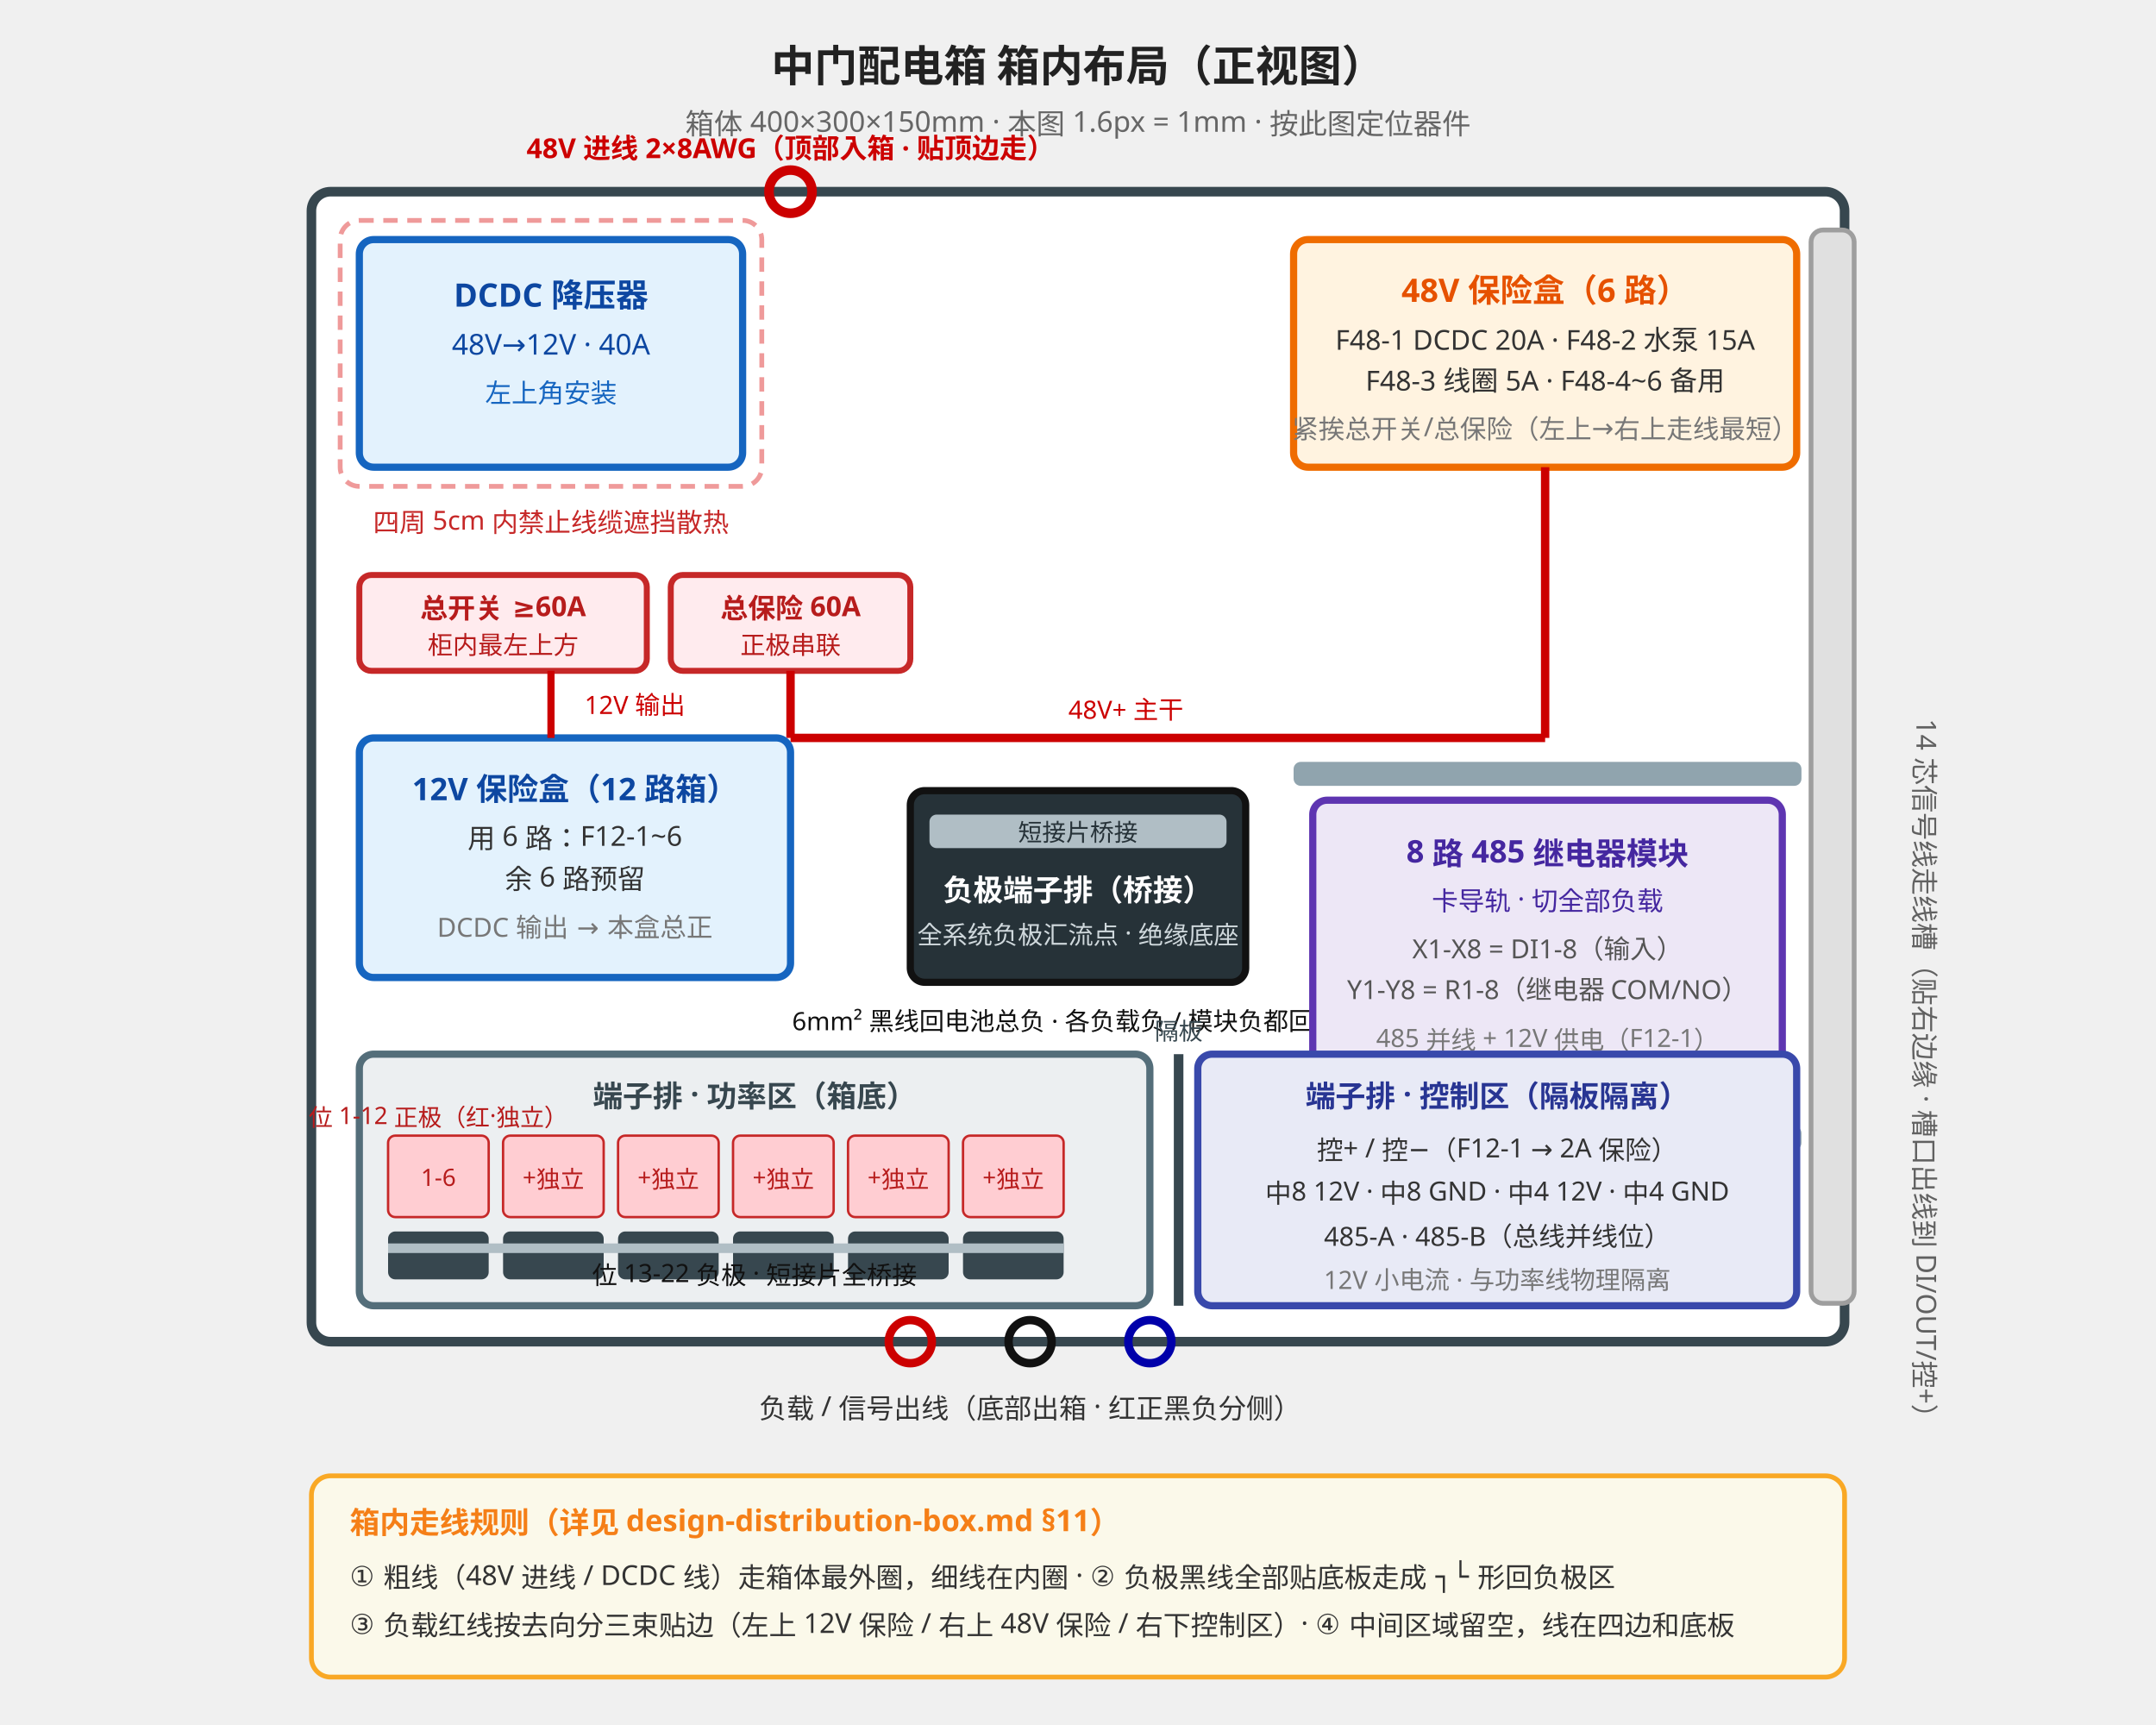
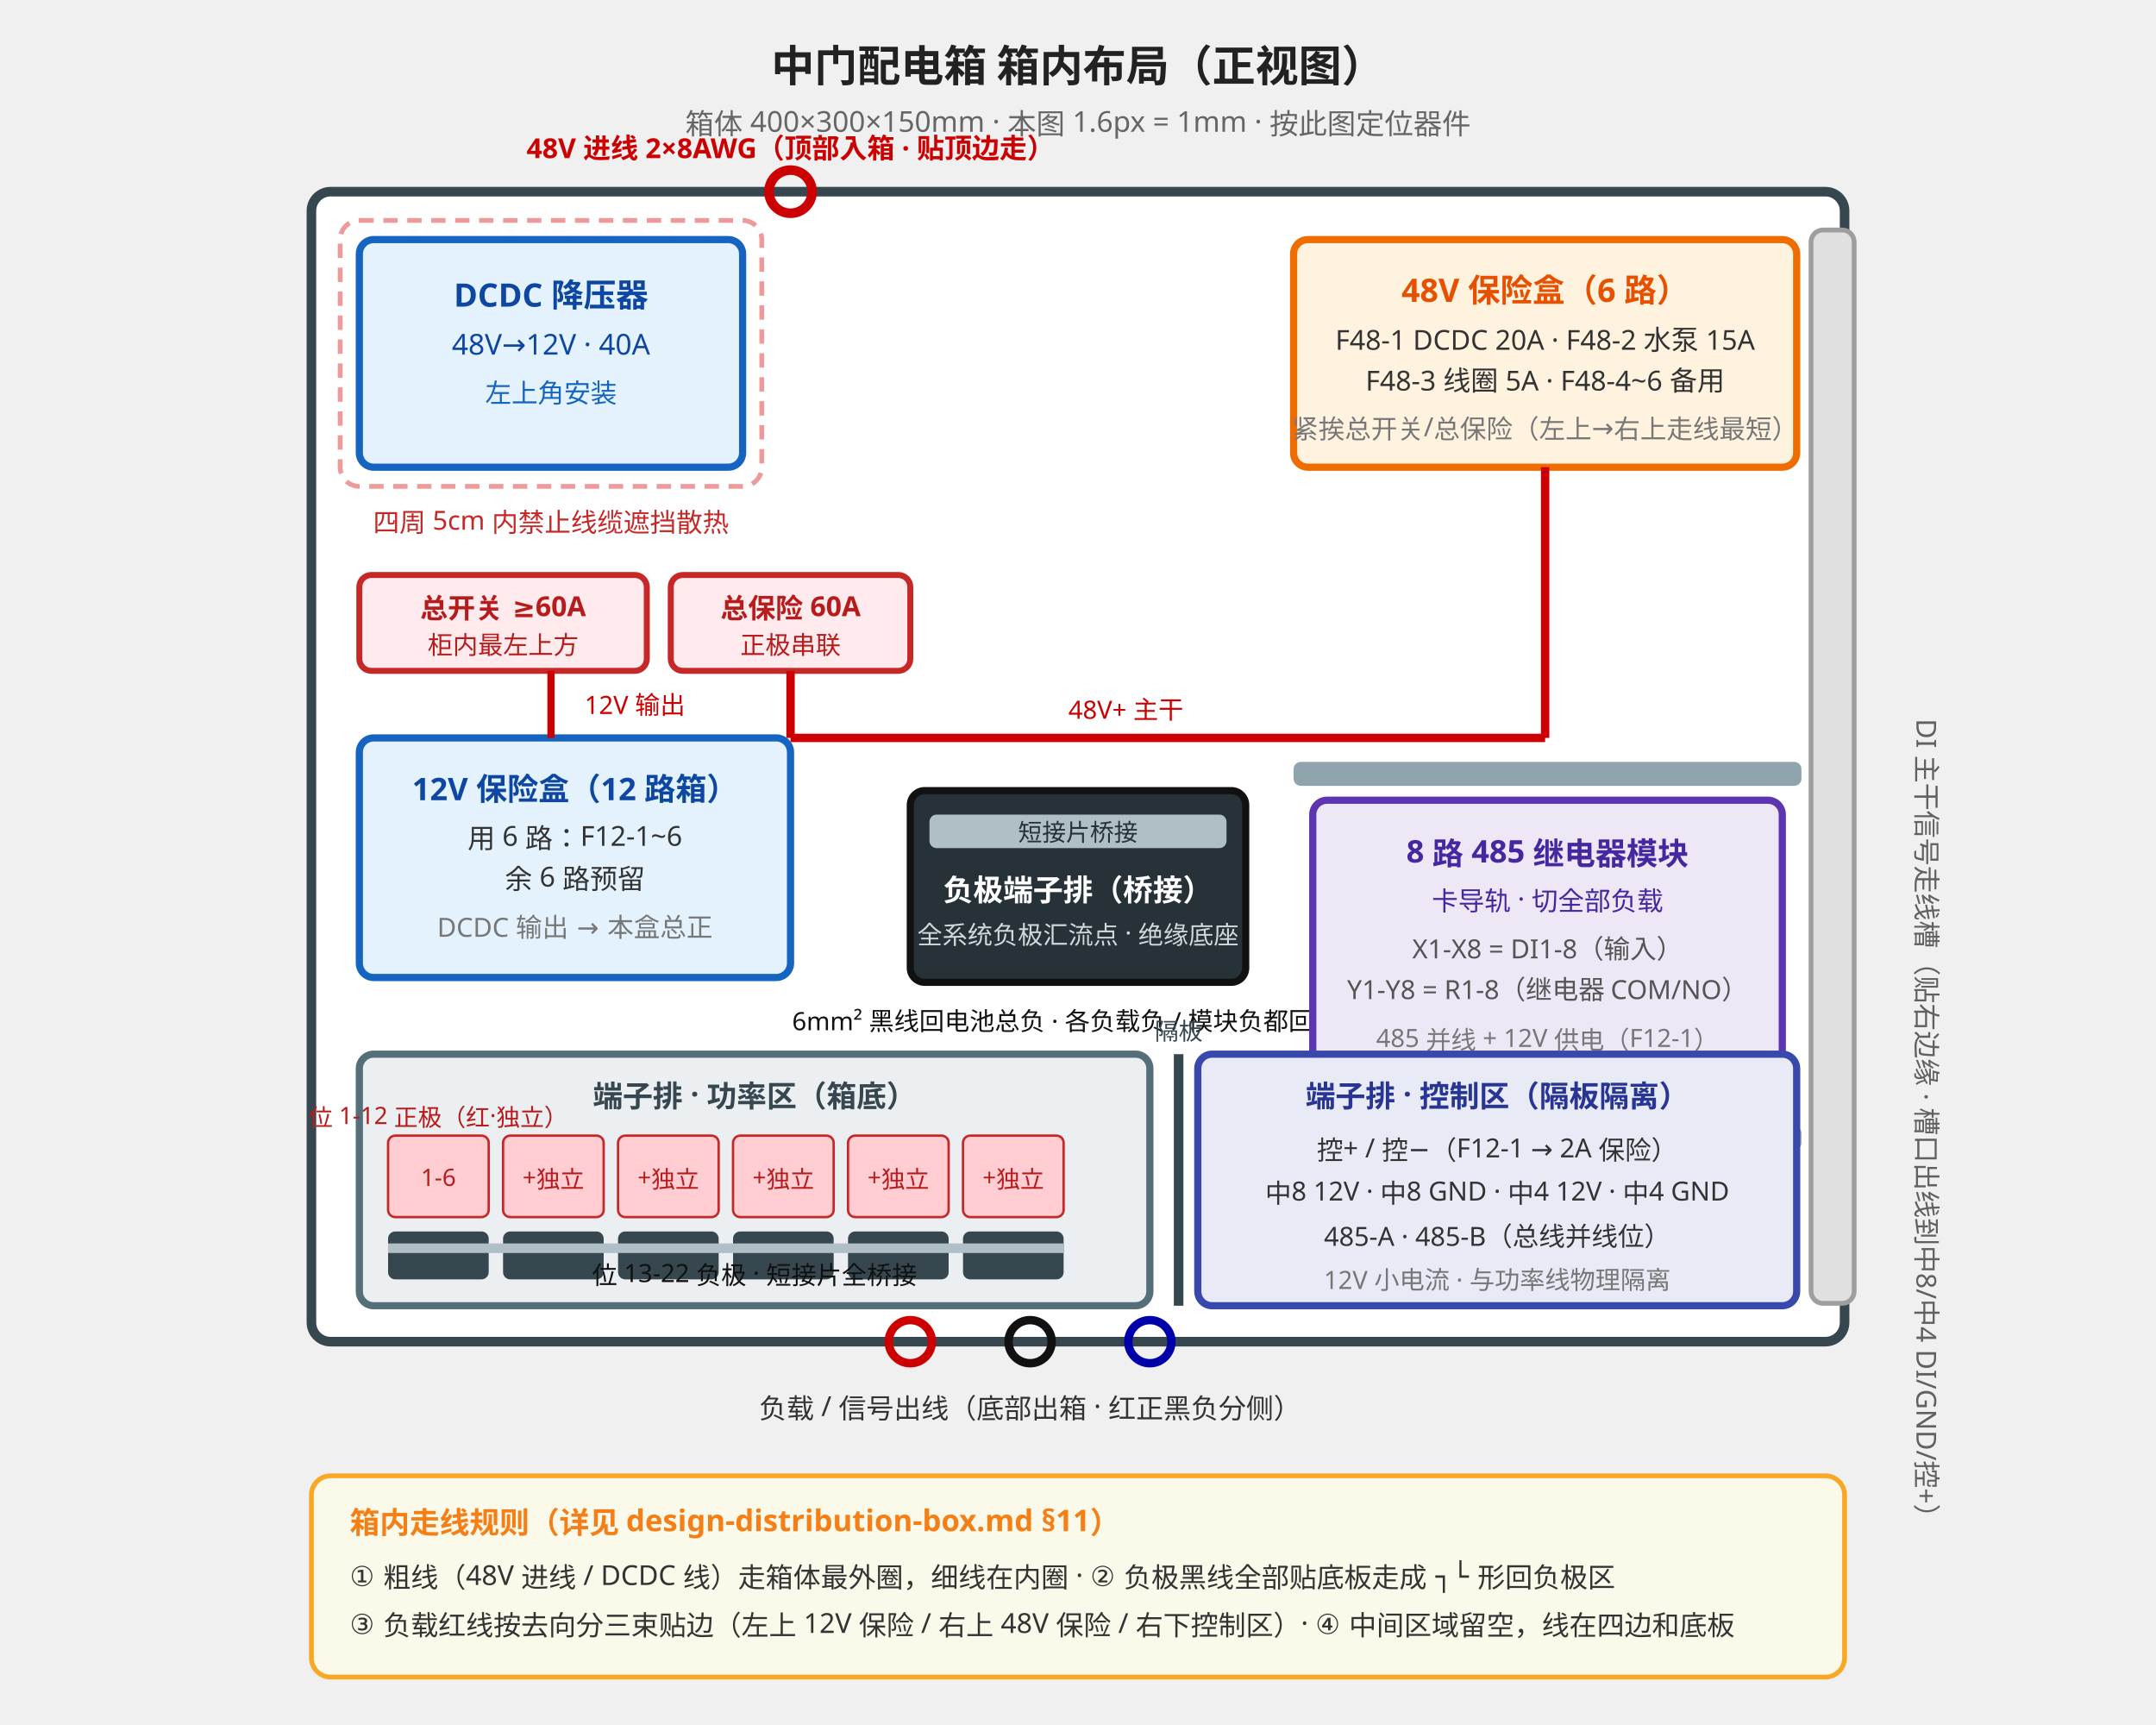
<svg xmlns="http://www.w3.org/2000/svg" viewBox="0 0 900 720" width="900" height="720" font-family="sans-serif">
  <text x="450" y="34" text-anchor="middle" font-size="18" font-weight="bold" fill="#222">中门配电箱 箱内布局（正视图）</text>
  <text x="450" y="56" text-anchor="middle" font-size="12" fill="#666">箱体 400×300×150mm · 本图 1.6px = 1mm · 按此图定位器件</text>
  <rect x="130" y="80" width="640" height="480" rx="8" fill="#ffffff" stroke="#37474f" stroke-width="4" />
  <circle cx="330" cy="80" r="9" fill="none" stroke="#c00" stroke-width="4" />
  <text x="330" y="66" text-anchor="middle" font-size="11.5" fill="#c00" font-weight="bold">48V 进线 2×8AWG（顶部入箱 · 贴顶边走）</text>
  <circle cx="380" cy="560" r="9" fill="none" stroke="#c00" stroke-width="3.5" />
  <circle cx="430" cy="560" r="9" fill="none" stroke="#111" stroke-width="3.5" />
  <circle cx="480" cy="560" r="9" fill="none" stroke="#00a" stroke-width="3.5" />
  <text x="430" y="592" text-anchor="middle" font-size="11.5" fill="#333">负载 / 信号出线（底部出箱 · 红正黑负分侧）</text>
  <rect x="150" y="100" width="160" height="95" rx="6" fill="#e3f2fd" stroke="#1565c0" stroke-width="3" />
  <text x="230" y="128" text-anchor="middle" font-size="13.5" font-weight="bold" fill="#0d47a1">DCDC 降压器</text>
  <text x="230" y="148" text-anchor="middle" font-size="12" fill="#0d47a1">48V→12V · 40A</text>
  <text x="230" y="168" text-anchor="middle" font-size="11" fill="#1565c0">左上角安装</text>
  <rect x="142" y="92" width="176" height="111" rx="8" fill="none" stroke="#ef9a9a" stroke-width="2" stroke-dasharray="6,4" />
  <text x="230" y="222" text-anchor="middle" font-size="11" fill="#c62828">四周 5cm 内禁止线缆遮挡散热</text>
  <rect x="540" y="100" width="210" height="95" rx="6" fill="#fff3e0" stroke="#ef6c00" stroke-width="3" />
  <text x="645" y="126" text-anchor="middle" font-size="13.5" font-weight="bold" fill="#e65100">48V 保险盒（6 路）</text>
  <text x="645" y="146" text-anchor="middle" font-size="11.5" fill="#333">F48-1 DCDC 20A · F48-2 水泵 15A</text>
  <text x="645" y="163" text-anchor="middle" font-size="11.5" fill="#333">F48-3 线圈 5A · F48-4~6 备用</text>
  <text x="645" y="183" text-anchor="middle" font-size="11" fill="#777">紧挨总开关/总保险（左上→右上走线最短）</text>
  <rect x="150" y="240" width="120" height="40" rx="5" fill="#ffebee" stroke="#c62828" stroke-width="2.5" />
  <text x="210" y="258" text-anchor="middle" font-size="11.5" font-weight="bold" fill="#b71c1c">总开关 ≥60A</text>
  <text x="210" y="273" text-anchor="middle" font-size="10.5" fill="#b71c1c">柜内最左上方</text>
  <rect x="280" y="240" width="100" height="40" rx="5" fill="#ffebee" stroke="#c62828" stroke-width="2.5" />
  <text x="330" y="258" text-anchor="middle" font-size="11.5" font-weight="bold" fill="#b71c1c">总保险 60A</text>
  <text x="330" y="273" text-anchor="middle" font-size="10.5" fill="#b71c1c">正极串联</text>
  <line x1="330" y1="280" x2="330" y2="308" stroke="#c00" stroke-width="3.5" />
  <line x1="330" y1="308" x2="645" y2="308" stroke="#c00" stroke-width="3.5" />
  <line x1="645" y1="308" x2="645" y2="195" stroke="#c00" stroke-width="3.5" />
  <text x="470" y="300" text-anchor="middle" font-size="10.5" fill="#c00">48V+ 主干</text>
  <rect x="150" y="308" width="180" height="100" rx="6" fill="#e3f2fd" stroke="#1565c0" stroke-width="3" />
  <text x="240" y="334" text-anchor="middle" font-size="13" font-weight="bold" fill="#0d47a1">12V 保险盒（12 路箱）</text>
  <text x="240" y="354" text-anchor="middle" font-size="11.5" fill="#333">用 6 路：F12-1~6</text>
  <text x="240" y="371" text-anchor="middle" font-size="11.5" fill="#333">余 6 路预留</text>
  <text x="240" y="391" text-anchor="middle" font-size="11" fill="#777">DCDC 输出 → 本盒总正</text>
  <path d="M230,220 V240" fill="none" stroke="#c00" stroke-width="0" />
  <line x1="230" y1="280" x2="230" y2="308" stroke="#c00" stroke-width="3" />
  <text x="244" y="298" font-size="10.5" fill="#c00">12V 输出</text>
  <rect x="380" y="330" width="140" height="80" rx="6" fill="#263238" stroke="#111" stroke-width="3" />
  <rect x="388" y="340" width="124" height="14" rx="3" fill="#b0bec5" />
  <text x="450" y="351" text-anchor="middle" font-size="10" fill="#263238">短接片桥接</text>
  <text x="450" y="376" text-anchor="middle" font-size="12.5" font-weight="bold" fill="#fff">负极端子排（桥接）</text>
  <text x="450" y="394" text-anchor="middle" font-size="10.5" fill="#cfd8dc">全系统负极汇流点 · 绝缘底座</text>
  <text x="450" y="430" text-anchor="middle" font-size="10.5" fill="#111">6mm² 黑线回电池总负 · 各负载负 / 模块负都回这里</text>
  <rect x="540" y="318" width="212" height="10" rx="3" fill="#90a4ae" />
  <rect x="540" y="470" width="212" height="10" rx="3" fill="#90a4ae" />
  <rect x="548" y="334" width="196" height="130" rx="6" fill="#ede7f6" stroke="#5e35b1" stroke-width="3" />
  <text x="646" y="360" text-anchor="middle" font-size="13" font-weight="bold" fill="#4527a0">8 路 485 继电器模块</text>
  <text x="646" y="380" text-anchor="middle" font-size="11" fill="#4527a0">卡导轨 · 切全部负载</text>
  <text x="646" y="400" text-anchor="middle" font-size="11" fill="#555">X1-X8 = DI1-8（输入）</text>
  <text x="646" y="417" text-anchor="middle" font-size="11" fill="#555">Y1-Y8 = R1-8（继电器 COM/NO）</text>
  <text x="646" y="437" text-anchor="middle" font-size="10.5" fill="#777">485 并线 + 12V 供电（F12-1）</text>
  <rect x="150" y="440" width="330" height="105" rx="6" fill="#eceff1" stroke="#546e7a" stroke-width="3" />
  <text x="315" y="462" text-anchor="middle" font-size="12.5" font-weight="bold" fill="#37474f">端子排 · 功率区（箱底）</text>
  <g font-size="10">
    <rect x="162" y="474" width="42" height="34" rx="3" fill="#ffcdd2" stroke="#c62828" />
    <rect x="210" y="474" width="42" height="34" rx="3" fill="#ffcdd2" stroke="#c62828" />
    <rect x="258" y="474" width="42" height="34" rx="3" fill="#ffcdd2" stroke="#c62828" />
    <rect x="306" y="474" width="42" height="34" rx="3" fill="#ffcdd2" stroke="#c62828" />
    <rect x="354" y="474" width="42" height="34" rx="3" fill="#ffcdd2" stroke="#c62828" />
    <rect x="402" y="474" width="42" height="34" rx="3" fill="#ffcdd2" stroke="#c62828" />
    <text x="183" y="495" text-anchor="middle" fill="#b71c1c">1-6</text>
    <text x="231" y="495" text-anchor="middle" fill="#b71c1c">+独立</text>
    <text x="279" y="495" text-anchor="middle" fill="#b71c1c">+独立</text>
    <text x="327" y="495" text-anchor="middle" fill="#b71c1c">+独立</text>
    <text x="375" y="495" text-anchor="middle" fill="#b71c1c">+独立</text>
    <text x="423" y="495" text-anchor="middle" fill="#b71c1c">+独立</text>
    <rect x="162" y="514" width="42" height="20" rx="3" fill="#37474f" />
    <rect x="210" y="514" width="42" height="20" rx="3" fill="#37474f" />
    <rect x="258" y="514" width="42" height="20" rx="3" fill="#37474f" />
    <rect x="306" y="514" width="42" height="20" rx="3" fill="#37474f" />
    <rect x="354" y="514" width="42" height="20" rx="3" fill="#37474f" />
    <rect x="402" y="514" width="42" height="20" rx="3" fill="#37474f" />
    <rect x="162" y="519" width="282" height="4" fill="#b0bec5" />
    <text x="315" y="536" text-anchor="middle" font-size="10.5" fill="#111">位 13-22 负极 · 短接片全桥接</text>
  </g>
  <text x="315" y="500" text-anchor="middle" font-size="0" fill="none" />
  <text x="183" y="470" text-anchor="middle" font-size="10" fill="#b71c1c">位 1-12 正极（红·独立）</text>
  <line x1="492" y1="440" x2="492" y2="545" stroke="#37474f" stroke-width="4" />
  <text x="492" y="434" text-anchor="middle" font-size="10" fill="#37474f">隔板</text>
  <rect x="500" y="440" width="250" height="105" rx="6" fill="#e8eaf6" stroke="#3949ab" stroke-width="3" />
  <text x="625" y="462" text-anchor="middle" font-size="12.5" font-weight="bold" fill="#283593">端子排 · 控制区（隔板隔离）</text>
  <text x="625" y="484" text-anchor="middle" font-size="11" fill="#333">控+ / 控−（F12-1 → 2A 保险）</text>
  <text x="625" y="502" text-anchor="middle" font-size="11" fill="#333">中8 12V · 中8 GND · 中4 12V · 中4 GND</text>
  <text x="625" y="520" text-anchor="middle" font-size="11" fill="#333">485-A · 485-B（总线并线位）</text>
  <text x="625" y="538" text-anchor="middle" font-size="10.5" fill="#777">12V 小电流 · 与功率线物理隔离</text>
  <rect x="756" y="96" width="18" height="448" rx="5" fill="#e0e0e0" stroke="#9e9e9e" stroke-width="2" />
-   <text x="800" y="300" font-size="11.5" fill="#616161" transform="rotate(90 800 300)">14 芯信号线走线槽（贴右边缘 · 槽口出线到 DI/OUT/控+）</text>
+   <text x="800" y="300" font-size="11.5" fill="#616161" transform="rotate(90 800 300)">DI 主干信号走线槽（贴右边缘 · 槽口出线到中8/中4 DI/GND/控+）</text>
  <g>
    <rect x="130" y="616" width="640" height="84" rx="8" fill="#fffde7" fill-opacity="0.7" stroke="#f9a825" stroke-width="2" />
    <text x="146" y="640" font-size="12.5" font-weight="bold" fill="#f57f17">箱内走线规则（详见 design-distribution-box.md §11）</text>
    <text x="146" y="662" font-size="11.5" fill="#333">① 粗线（48V 进线 / DCDC 线）走箱体最外圈，细线在内圈 · ② 负极黑线全部贴底板走成 ┐└ 形回负极区</text>
    <text x="146" y="682" font-size="11.5" fill="#333">③ 负载红线按去向分三束贴边（左上 12V 保险 / 右上 48V 保险 / 右下控制区）· ④ 中间区域留空，线在四边和底板</text>
  </g>
</svg>
